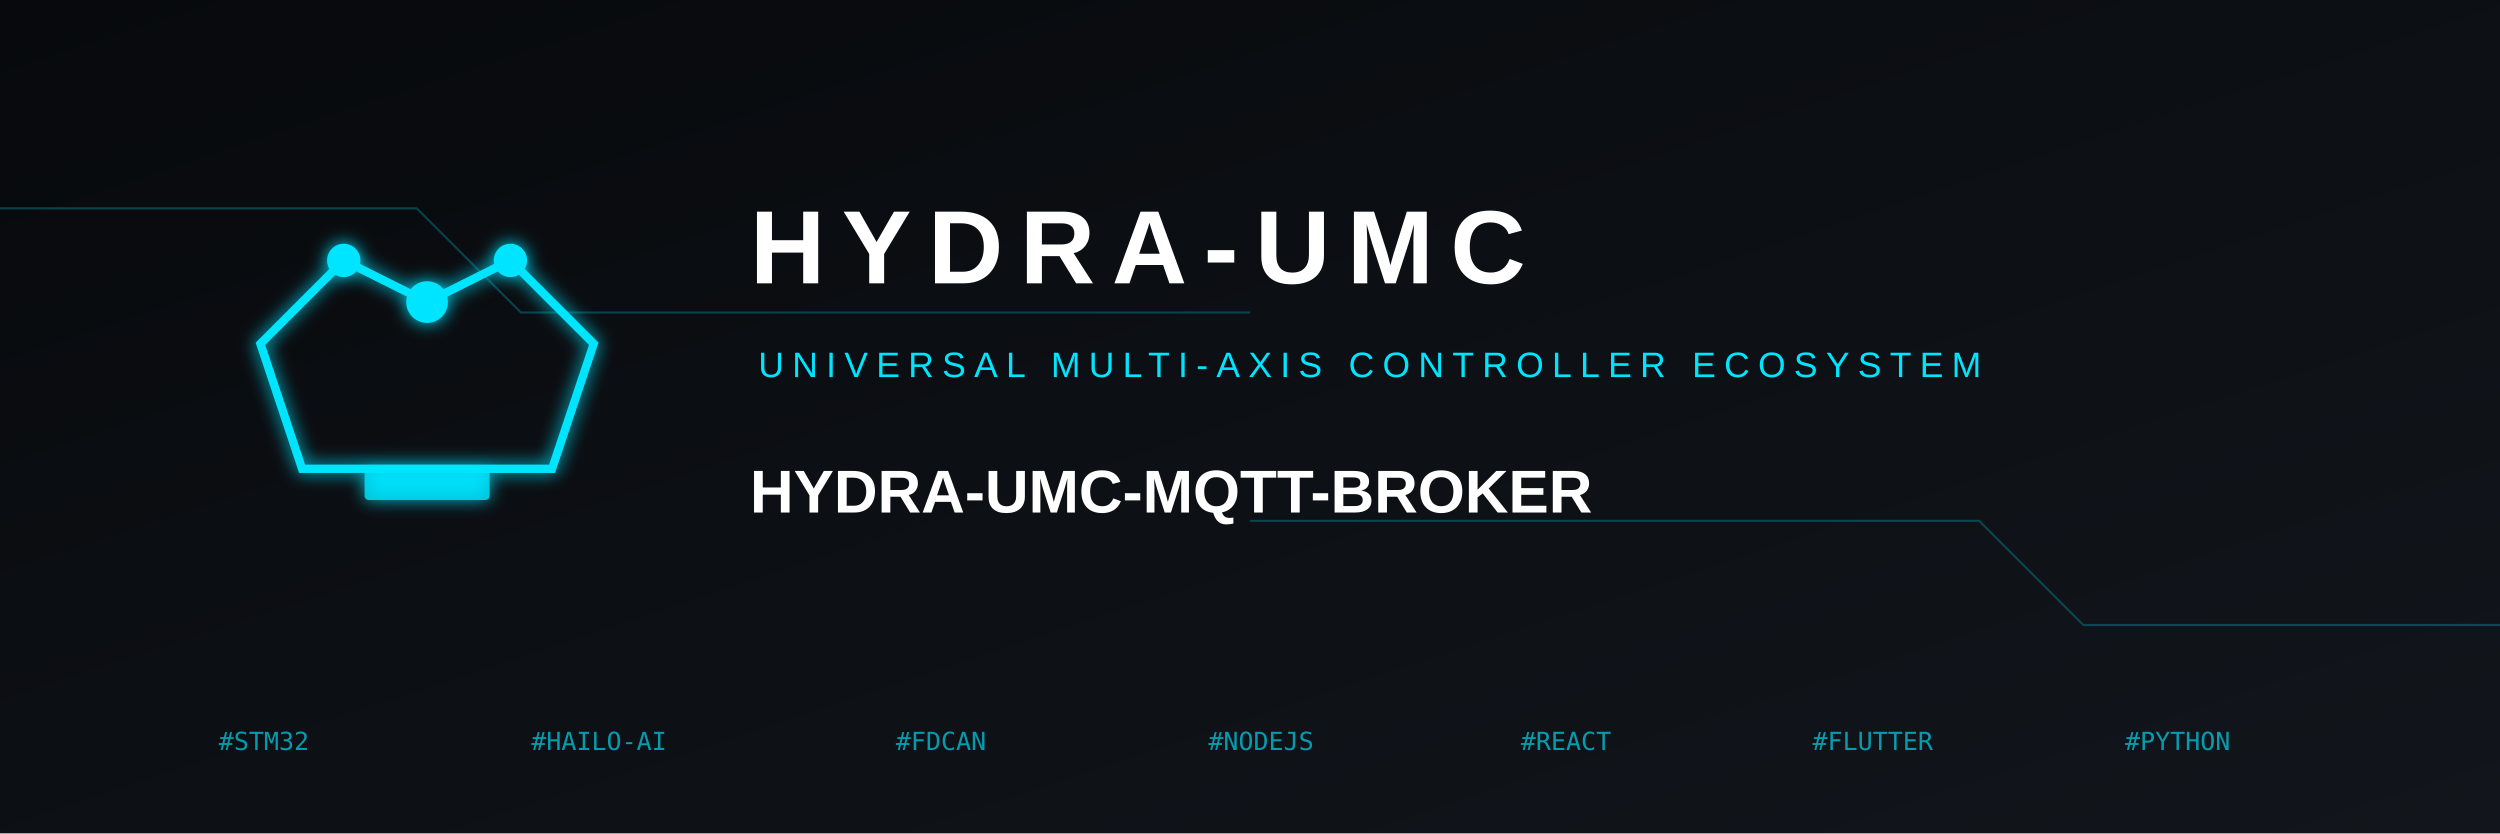
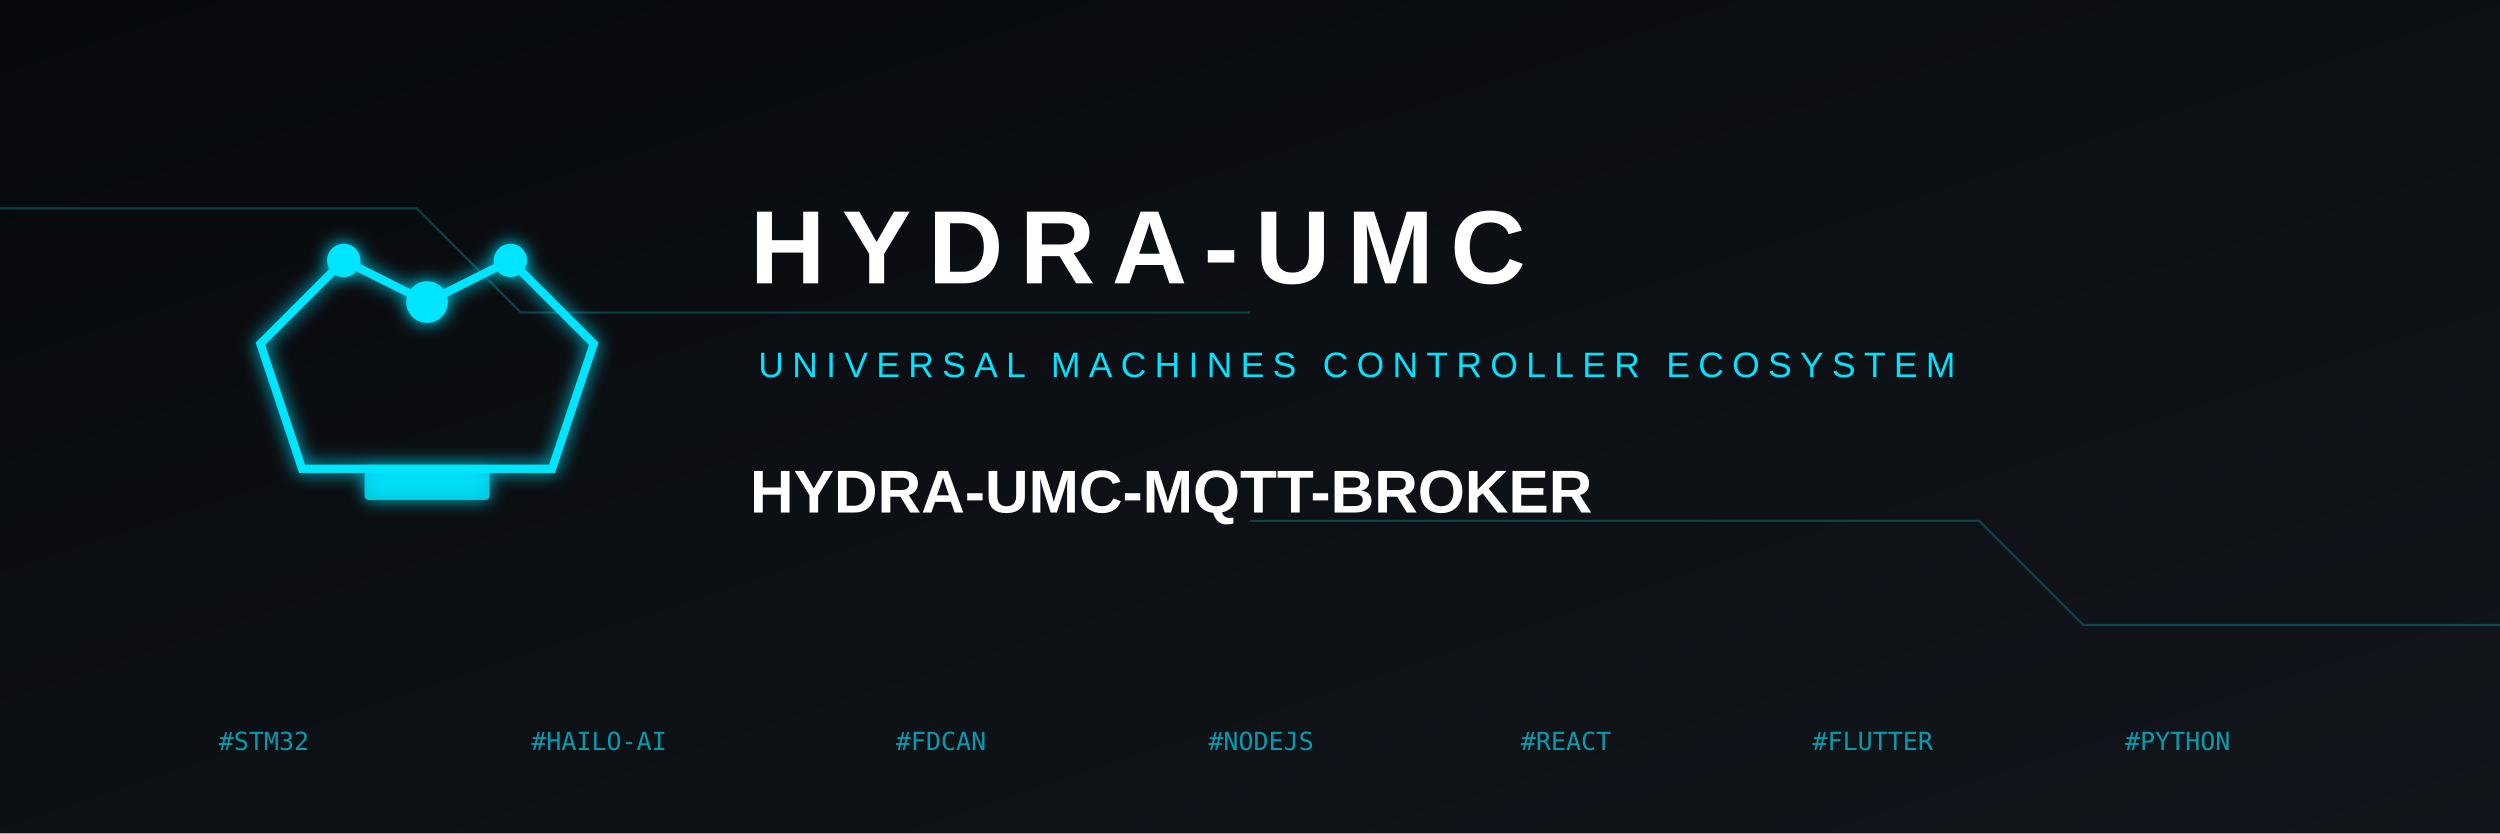
<svg xmlns="http://www.w3.org/2000/svg" viewBox="0 0 1200 400" role="img" aria-labelledby="title desc">
  <defs>
    <linearGradient id="bg" x1="0%" y1="0%" x2="100%" y2="100%">
      <stop stop-color="#07090C" />
      <stop offset="1" stop-color="#12161C" />
    </linearGradient>
    <filter id="g">
      <feGaussianBlur stdDeviation="4" result="b" />
      <feMerge>
        <feMergeNode in="b" />
        <feMergeNode in="SourceGraphic" />
      </feMerge>
    </filter>
  </defs>
  <rect width="1200" height="400" fill="url(#bg)" />
  <g fill="none" stroke="#00E5FF" stroke-width="1" opacity=".25">
    <path d="M0 100H200L250 150H600" />
    <path d="M1200 300H1000L950 250H600" />
  </g>
  <g transform="translate(205 185)" filter="url(#g)">
    <path d="M-60,40 -80,-20 -40,-60 0,-40 40,-60 80,-20 60,40Z" fill="none" stroke="#00E5FF" stroke-width="4" />
    <circle cy="-40" r="10" fill="#00E5FF" />
    <circle cx="-40" cy="-60" r="8" fill="#00E5FF" />
    <circle cx="40" cy="-60" r="8" fill="#00E5FF" />
    <rect x="-30" y="40" width="60" height="15" rx="2" fill="#00E5FF" opacity=".8" />
  </g>
  <text x="360" y="136" font-family="Arial,sans-serif" font-size="50" font-weight="bold" fill="#FFF" letter-spacing="8">HYDRA-UMC</text>
-   <text x="364" y="181" font-family="Arial,sans-serif" font-size="17" fill="#00E5FF" letter-spacing="4">UNIVERSAL MULTI-AXIS CONTROLLER ECOSYSTEM</text>
+   <text x="364" y="181" font-family="Arial,sans-serif" font-size="17" fill="#00E5FF" letter-spacing="4">UNIVERSAL MACHINES CONTROLLER ECOSYSTEM</text>
  <text x="360" y="246" font-family="Arial,sans-serif" font-size="29" font-weight="bold" fill="#FFF">HYDRA-UMC-MQTT-BROKER</text>
  <g font-family="monospace" font-size="12" fill="#00E5FF" opacity=".65">
    <text x="105" y="360">#STM32</text>
    <text x="255" y="360">#HAILO-AI</text>
    <text x="430" y="360">#FDCAN</text>
    <text x="580" y="360">#NODEJS</text>
    <text x="730" y="360">#REACT</text>
    <text x="870" y="360">#FLUTTER</text>
    <text x="1020" y="360">#PYTHON</text>
  </g>
</svg>
